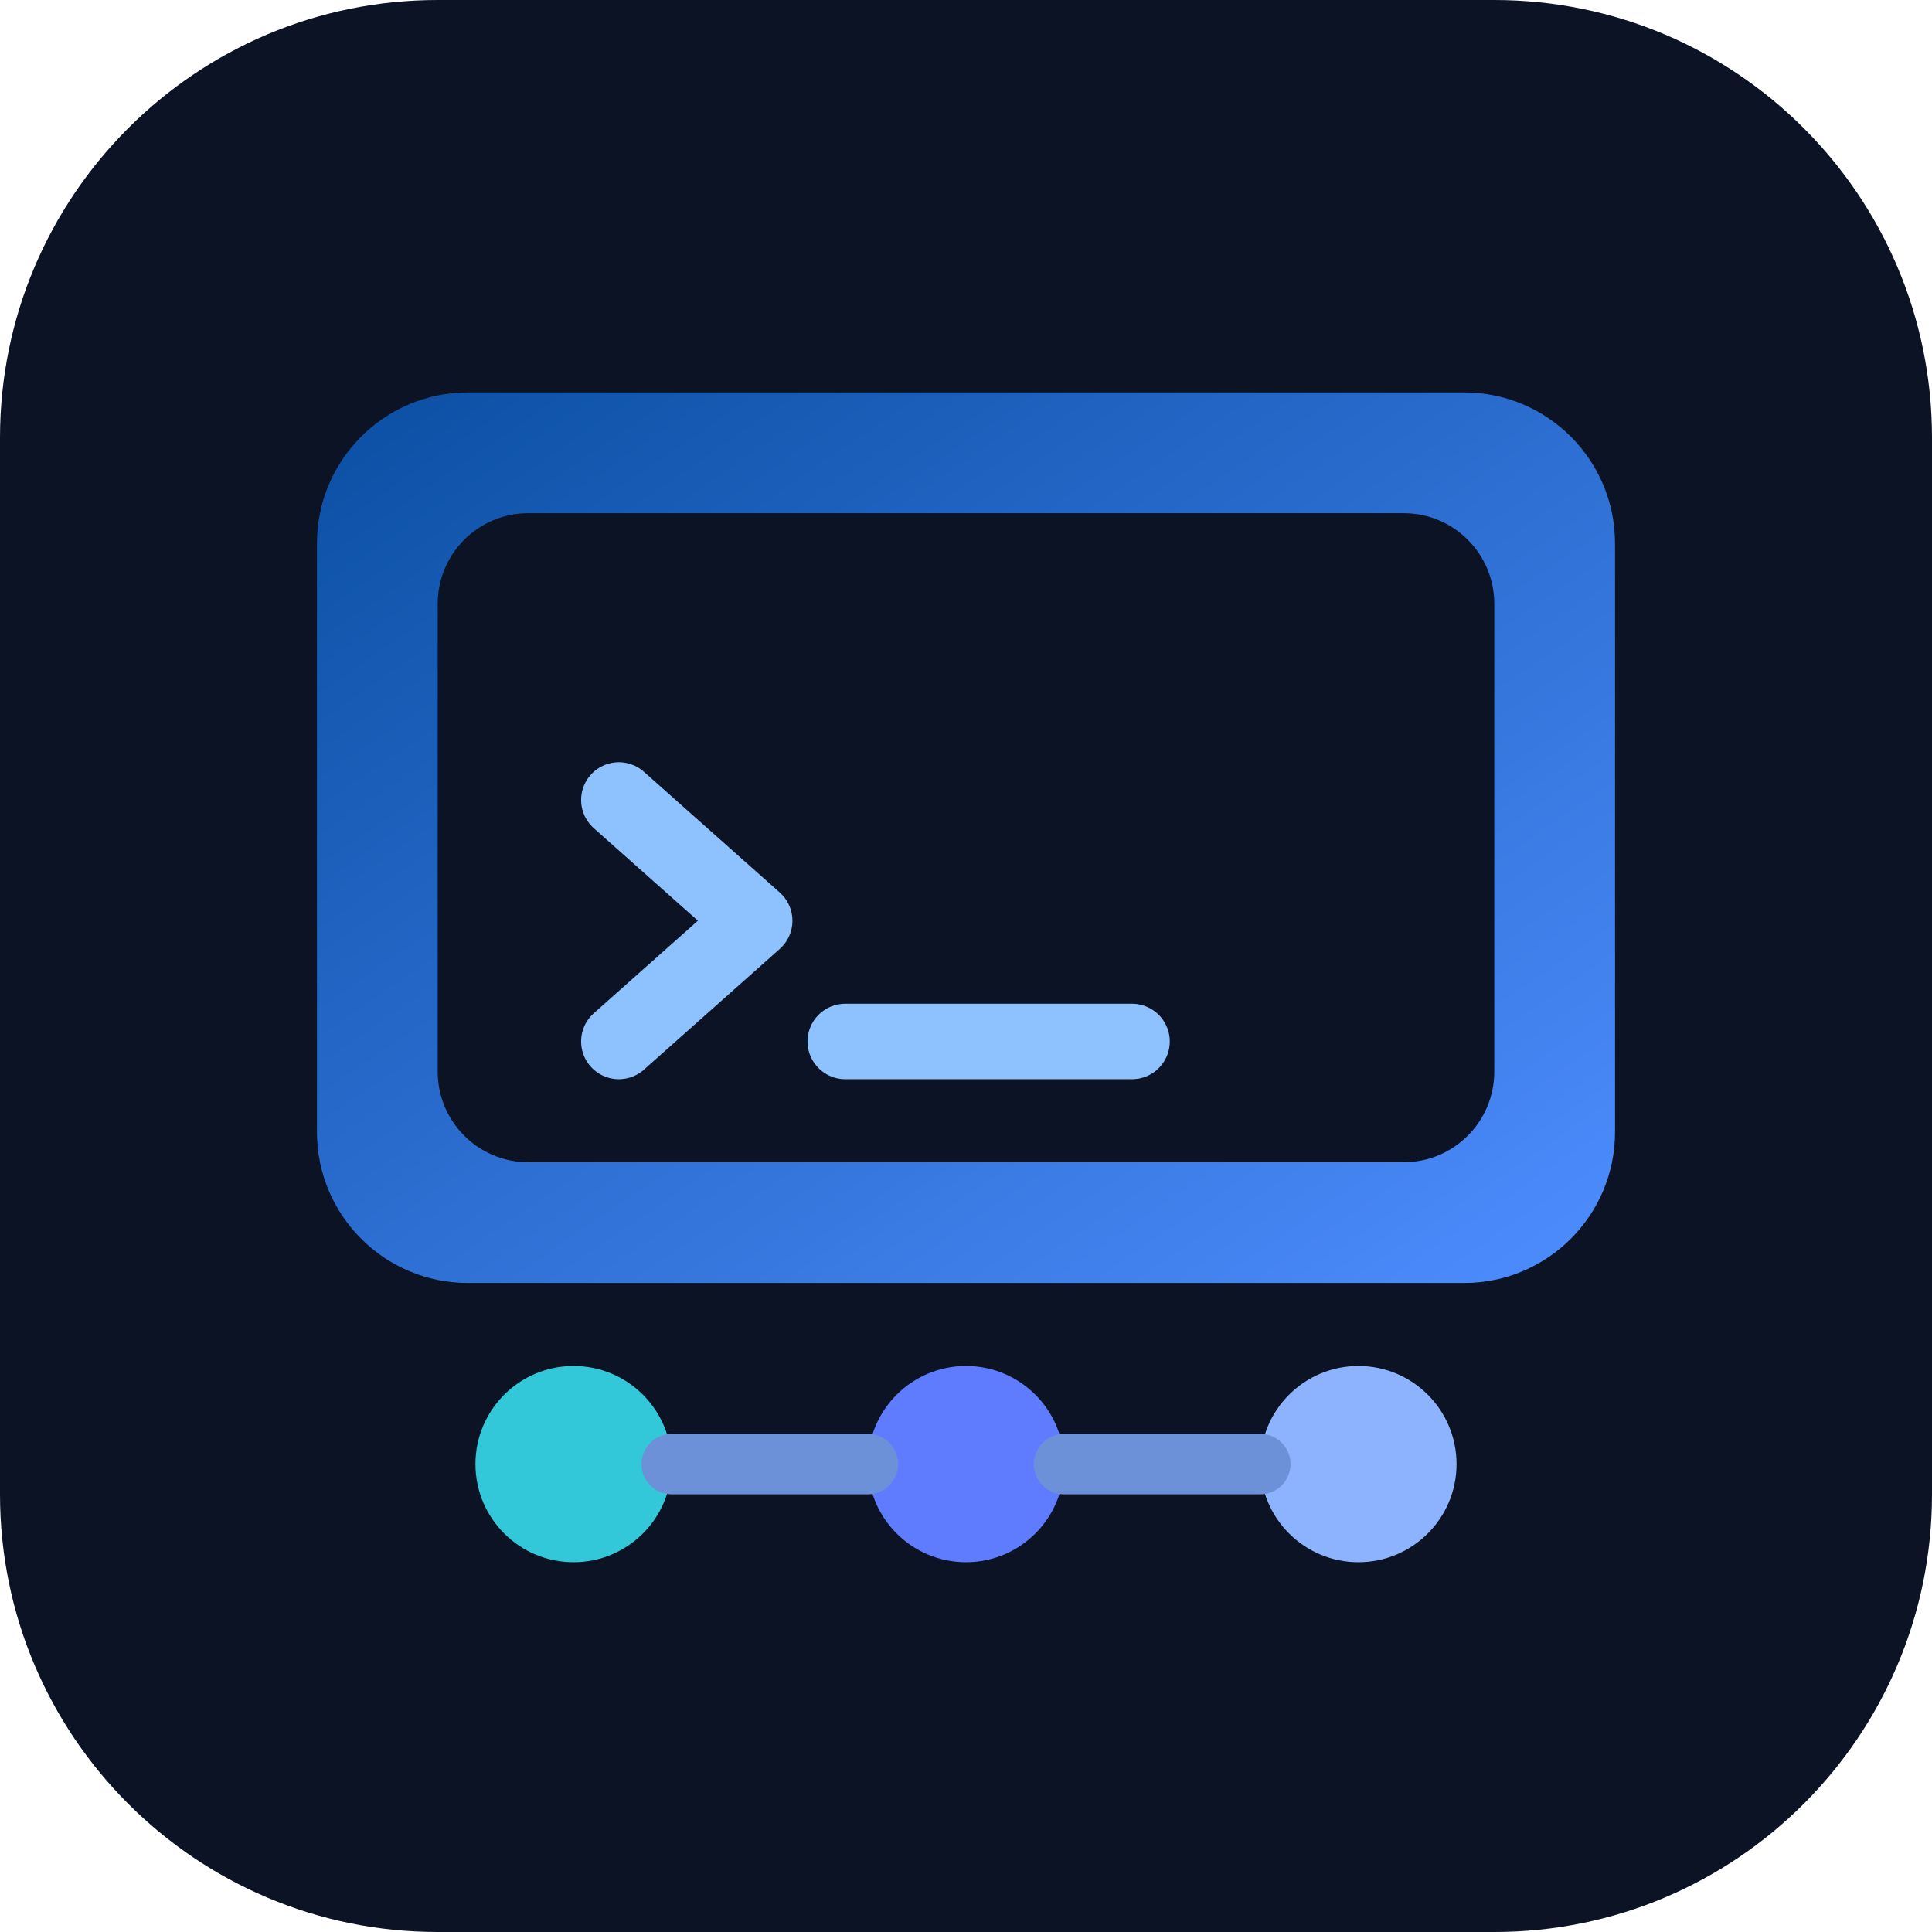
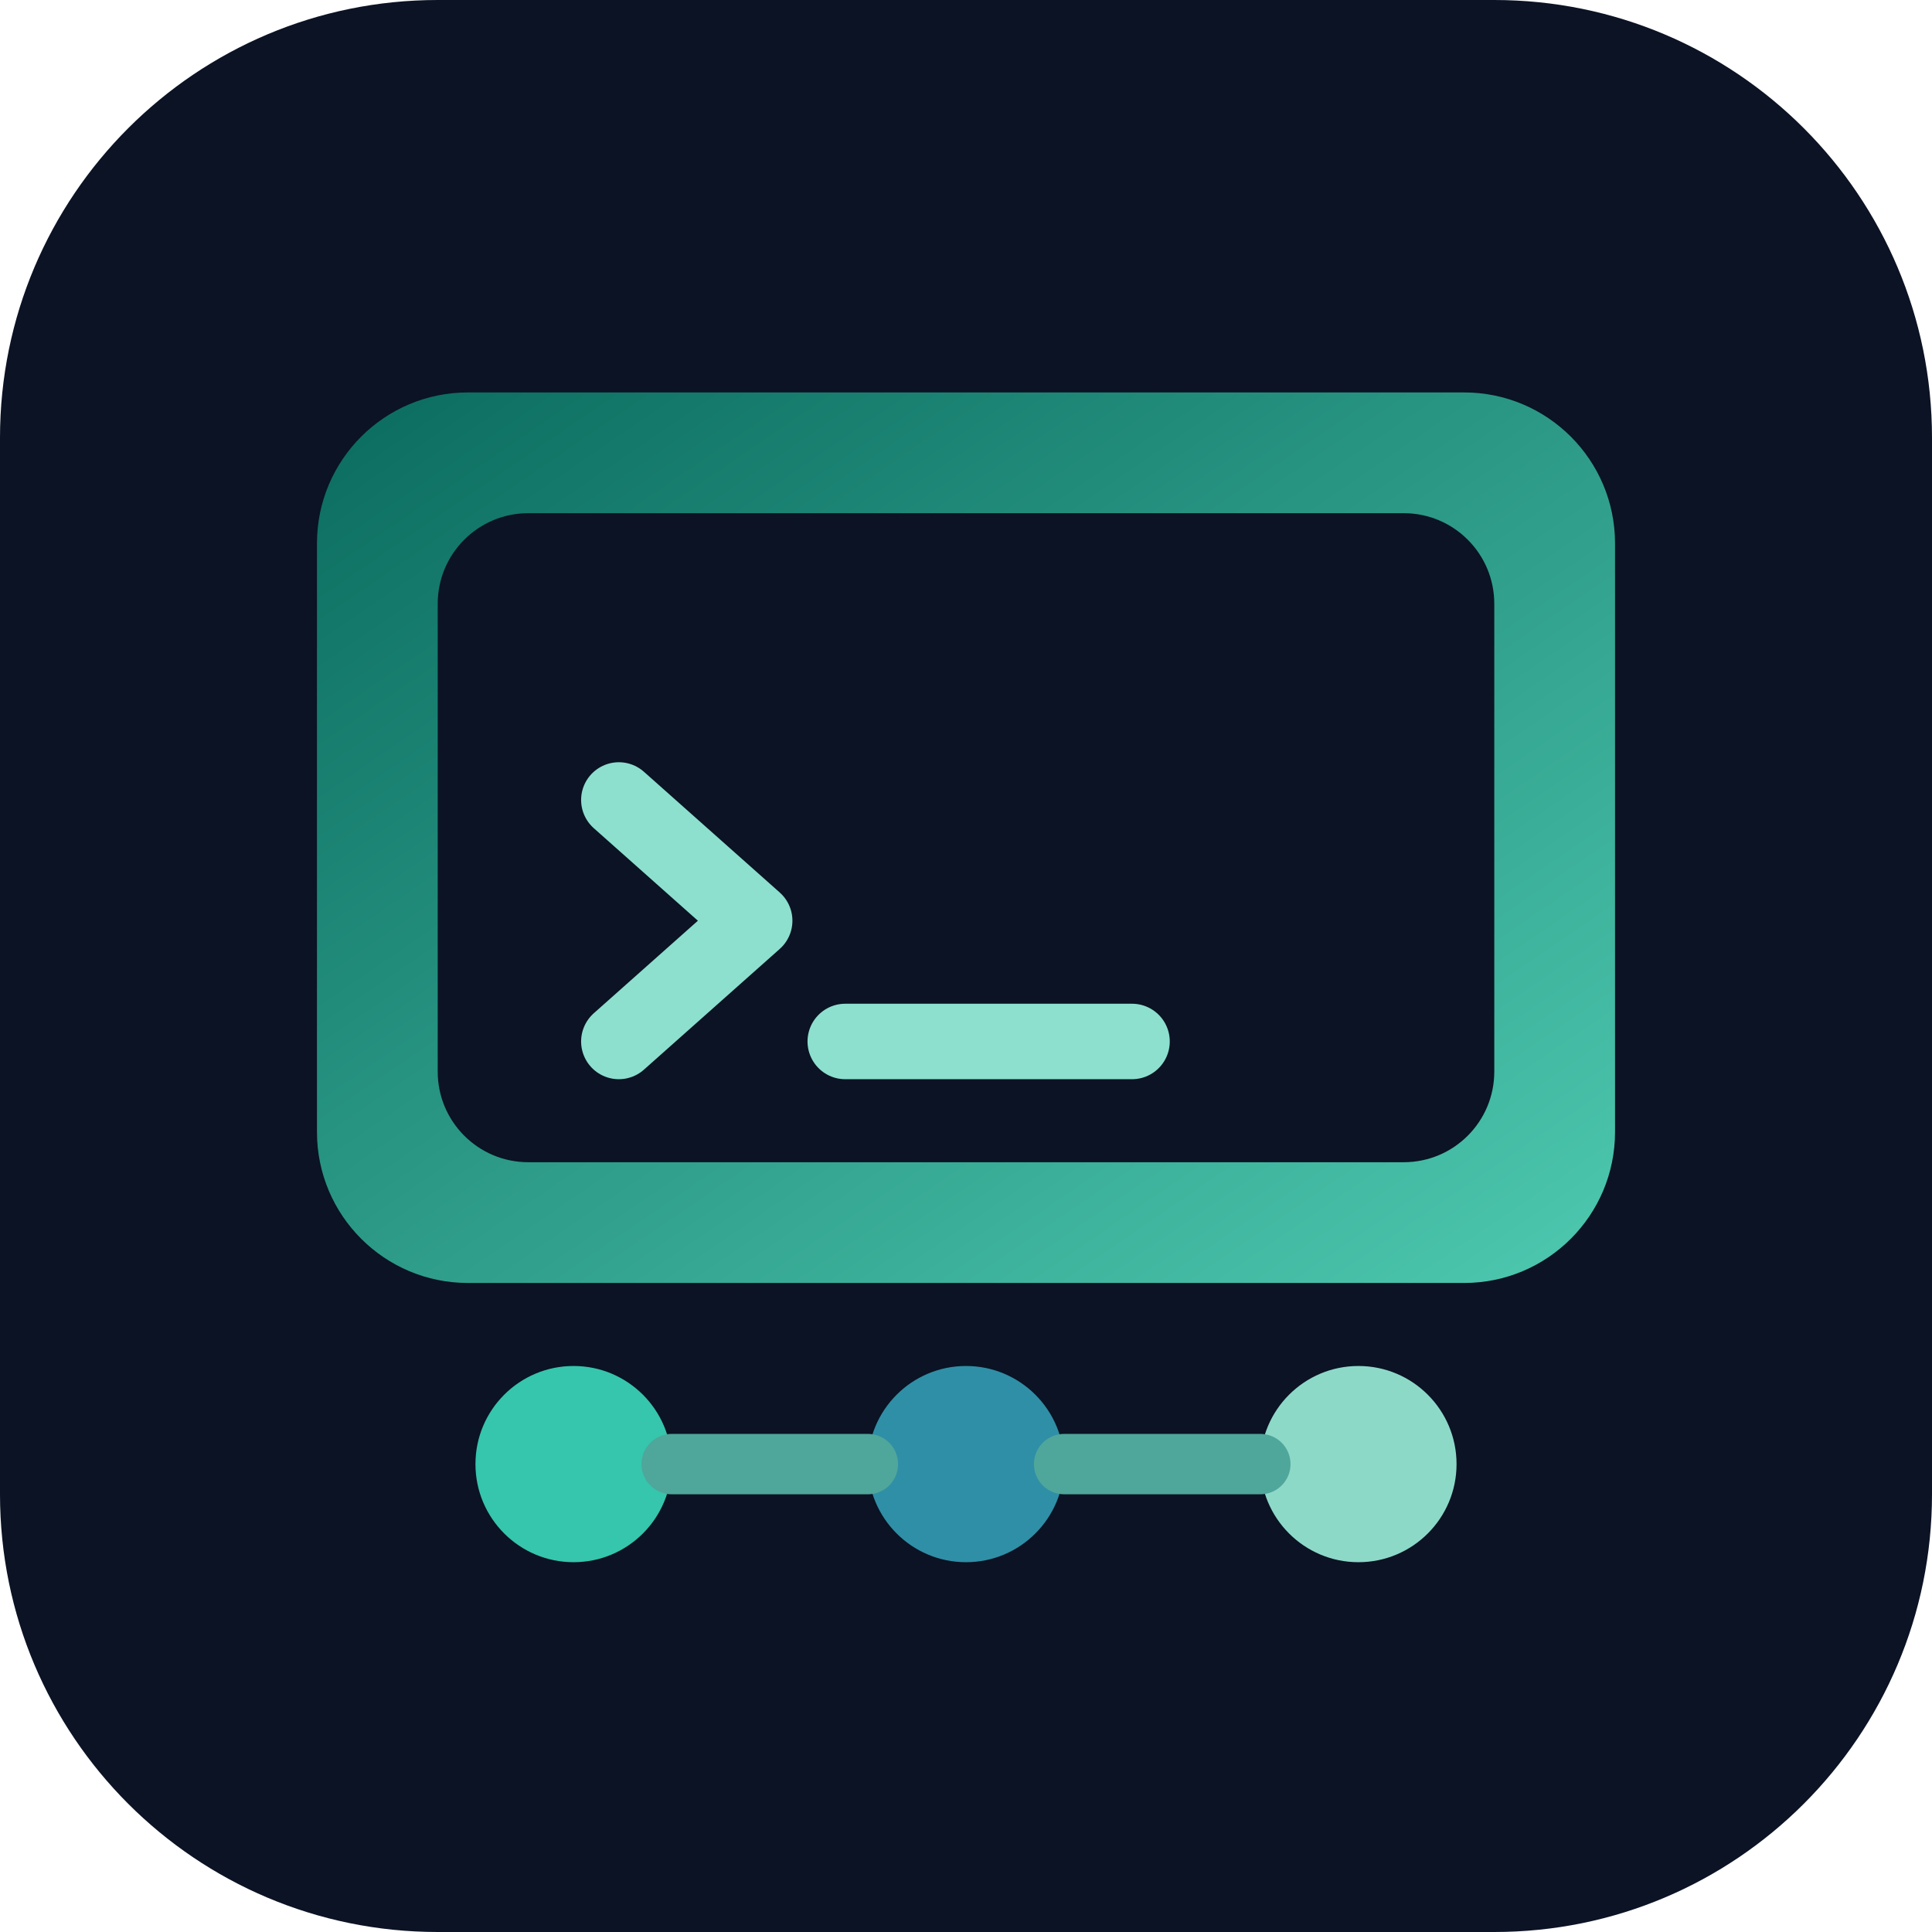
<svg xmlns="http://www.w3.org/2000/svg" viewBox="0 0 256 256">
  <defs>
    <linearGradient id="g" x1="0" x2="1" y1="0" y2="1">
-       <stop offset="0" stop-color="#0A4FA3" />
-       <stop offset="1" stop-color="#4E8DFF" />
+       <stop offset="0" stop-color="#0A6B5E" />
+       <stop offset="1" stop-color="#4EC9B0" />
    </linearGradient>
  </defs>
  <rect width="256" height="256" rx="58" fill="#0B1324" />
  <rect x="42" y="52" width="172" height="118" rx="20" fill="url(#g)" />
  <rect x="58" y="68" width="140" height="86" rx="12" fill="#0B1324" />
-   <path d="M82 106l18 16-18 16M112 138h38" fill="none" stroke="#8DC2FF" stroke-width="10" stroke-linecap="round" stroke-linejoin="round" />
-   <circle cx="76" cy="194" r="13" fill="#32C7D9" />
-   <circle cx="128" cy="194" r="13" fill="#5F7CFF" />
-   <circle cx="180" cy="194" r="13" fill="#8DB3FF" />
-   <path d="M89 194h26M141 194h26" stroke="#6C91D9" stroke-width="8" stroke-linecap="round" />
+   <path d="M82 106l18 16-18 16M112 138h38" fill="none" stroke="#8DE0CE" stroke-width="10" stroke-linecap="round" stroke-linejoin="round" />
+   <circle cx="76" cy="194" r="13" fill="#35C6AD" />
+   <circle cx="128" cy="194" r="13" fill="#2F8FA6" />
+   <circle cx="180" cy="194" r="13" fill="#8DD9C8" />
+   <path d="M89 194h26M141 194h26" stroke="#4FA69A" stroke-width="8" stroke-linecap="round" />
</svg>
